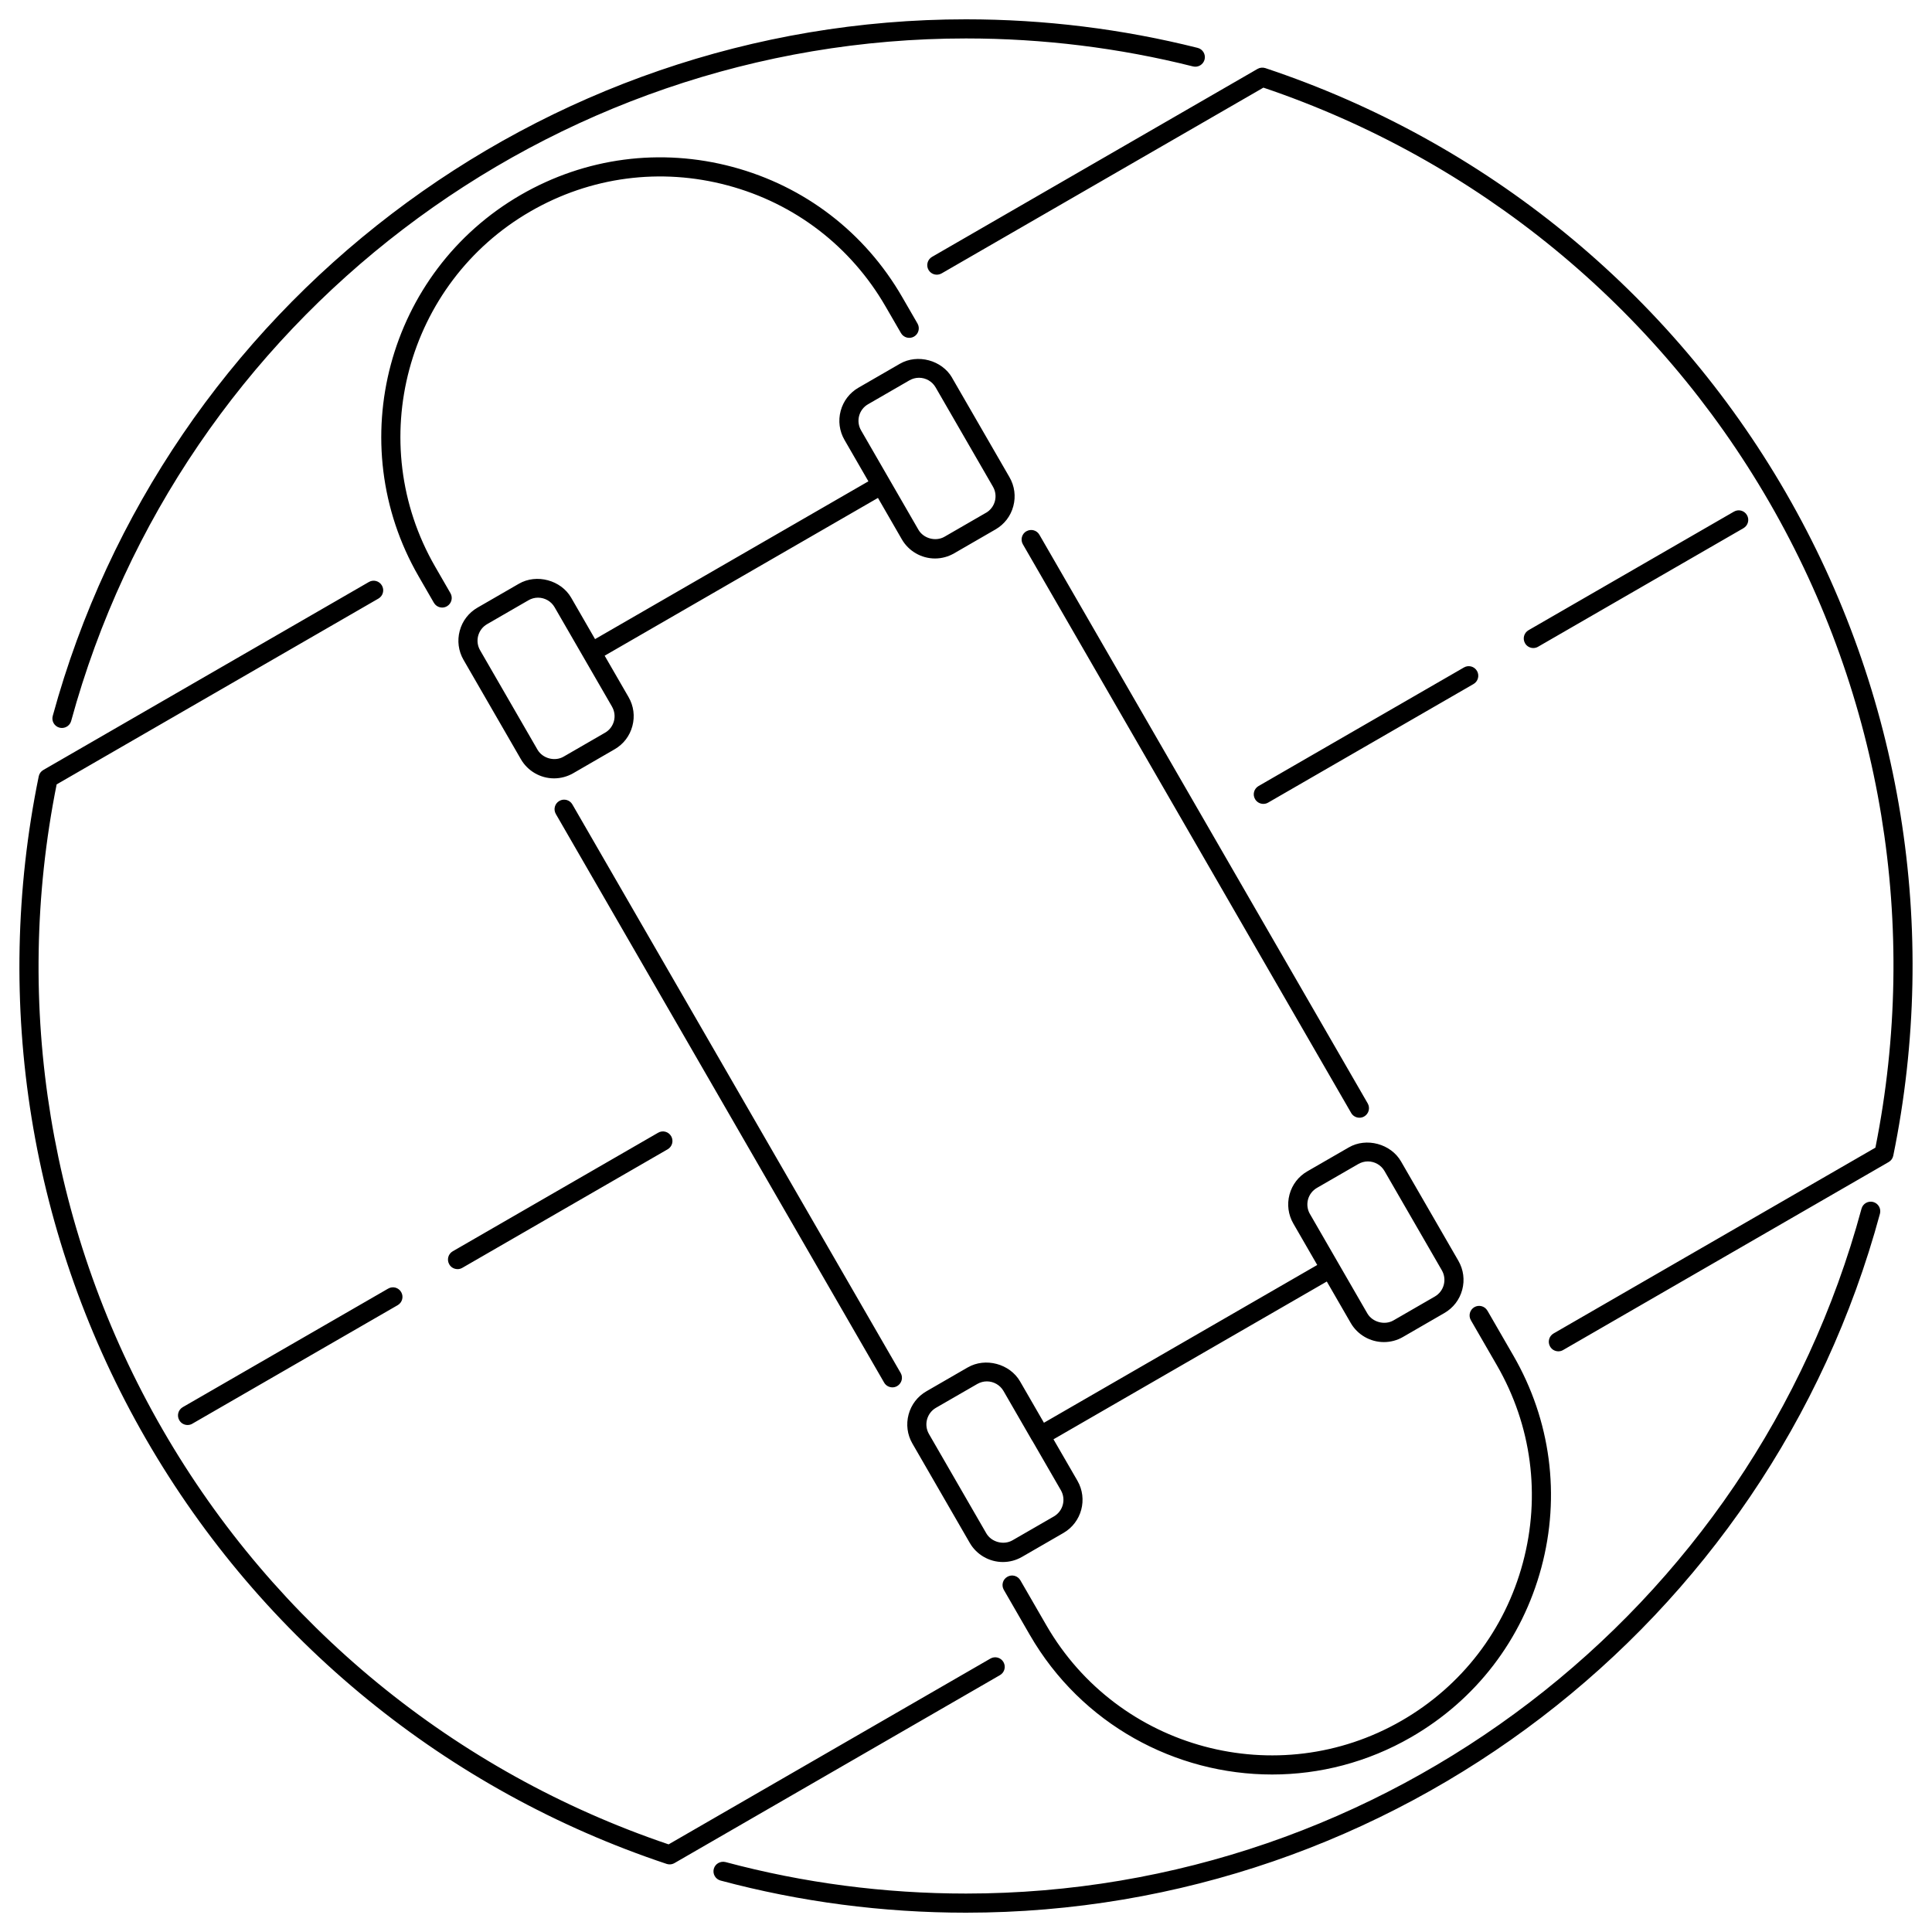
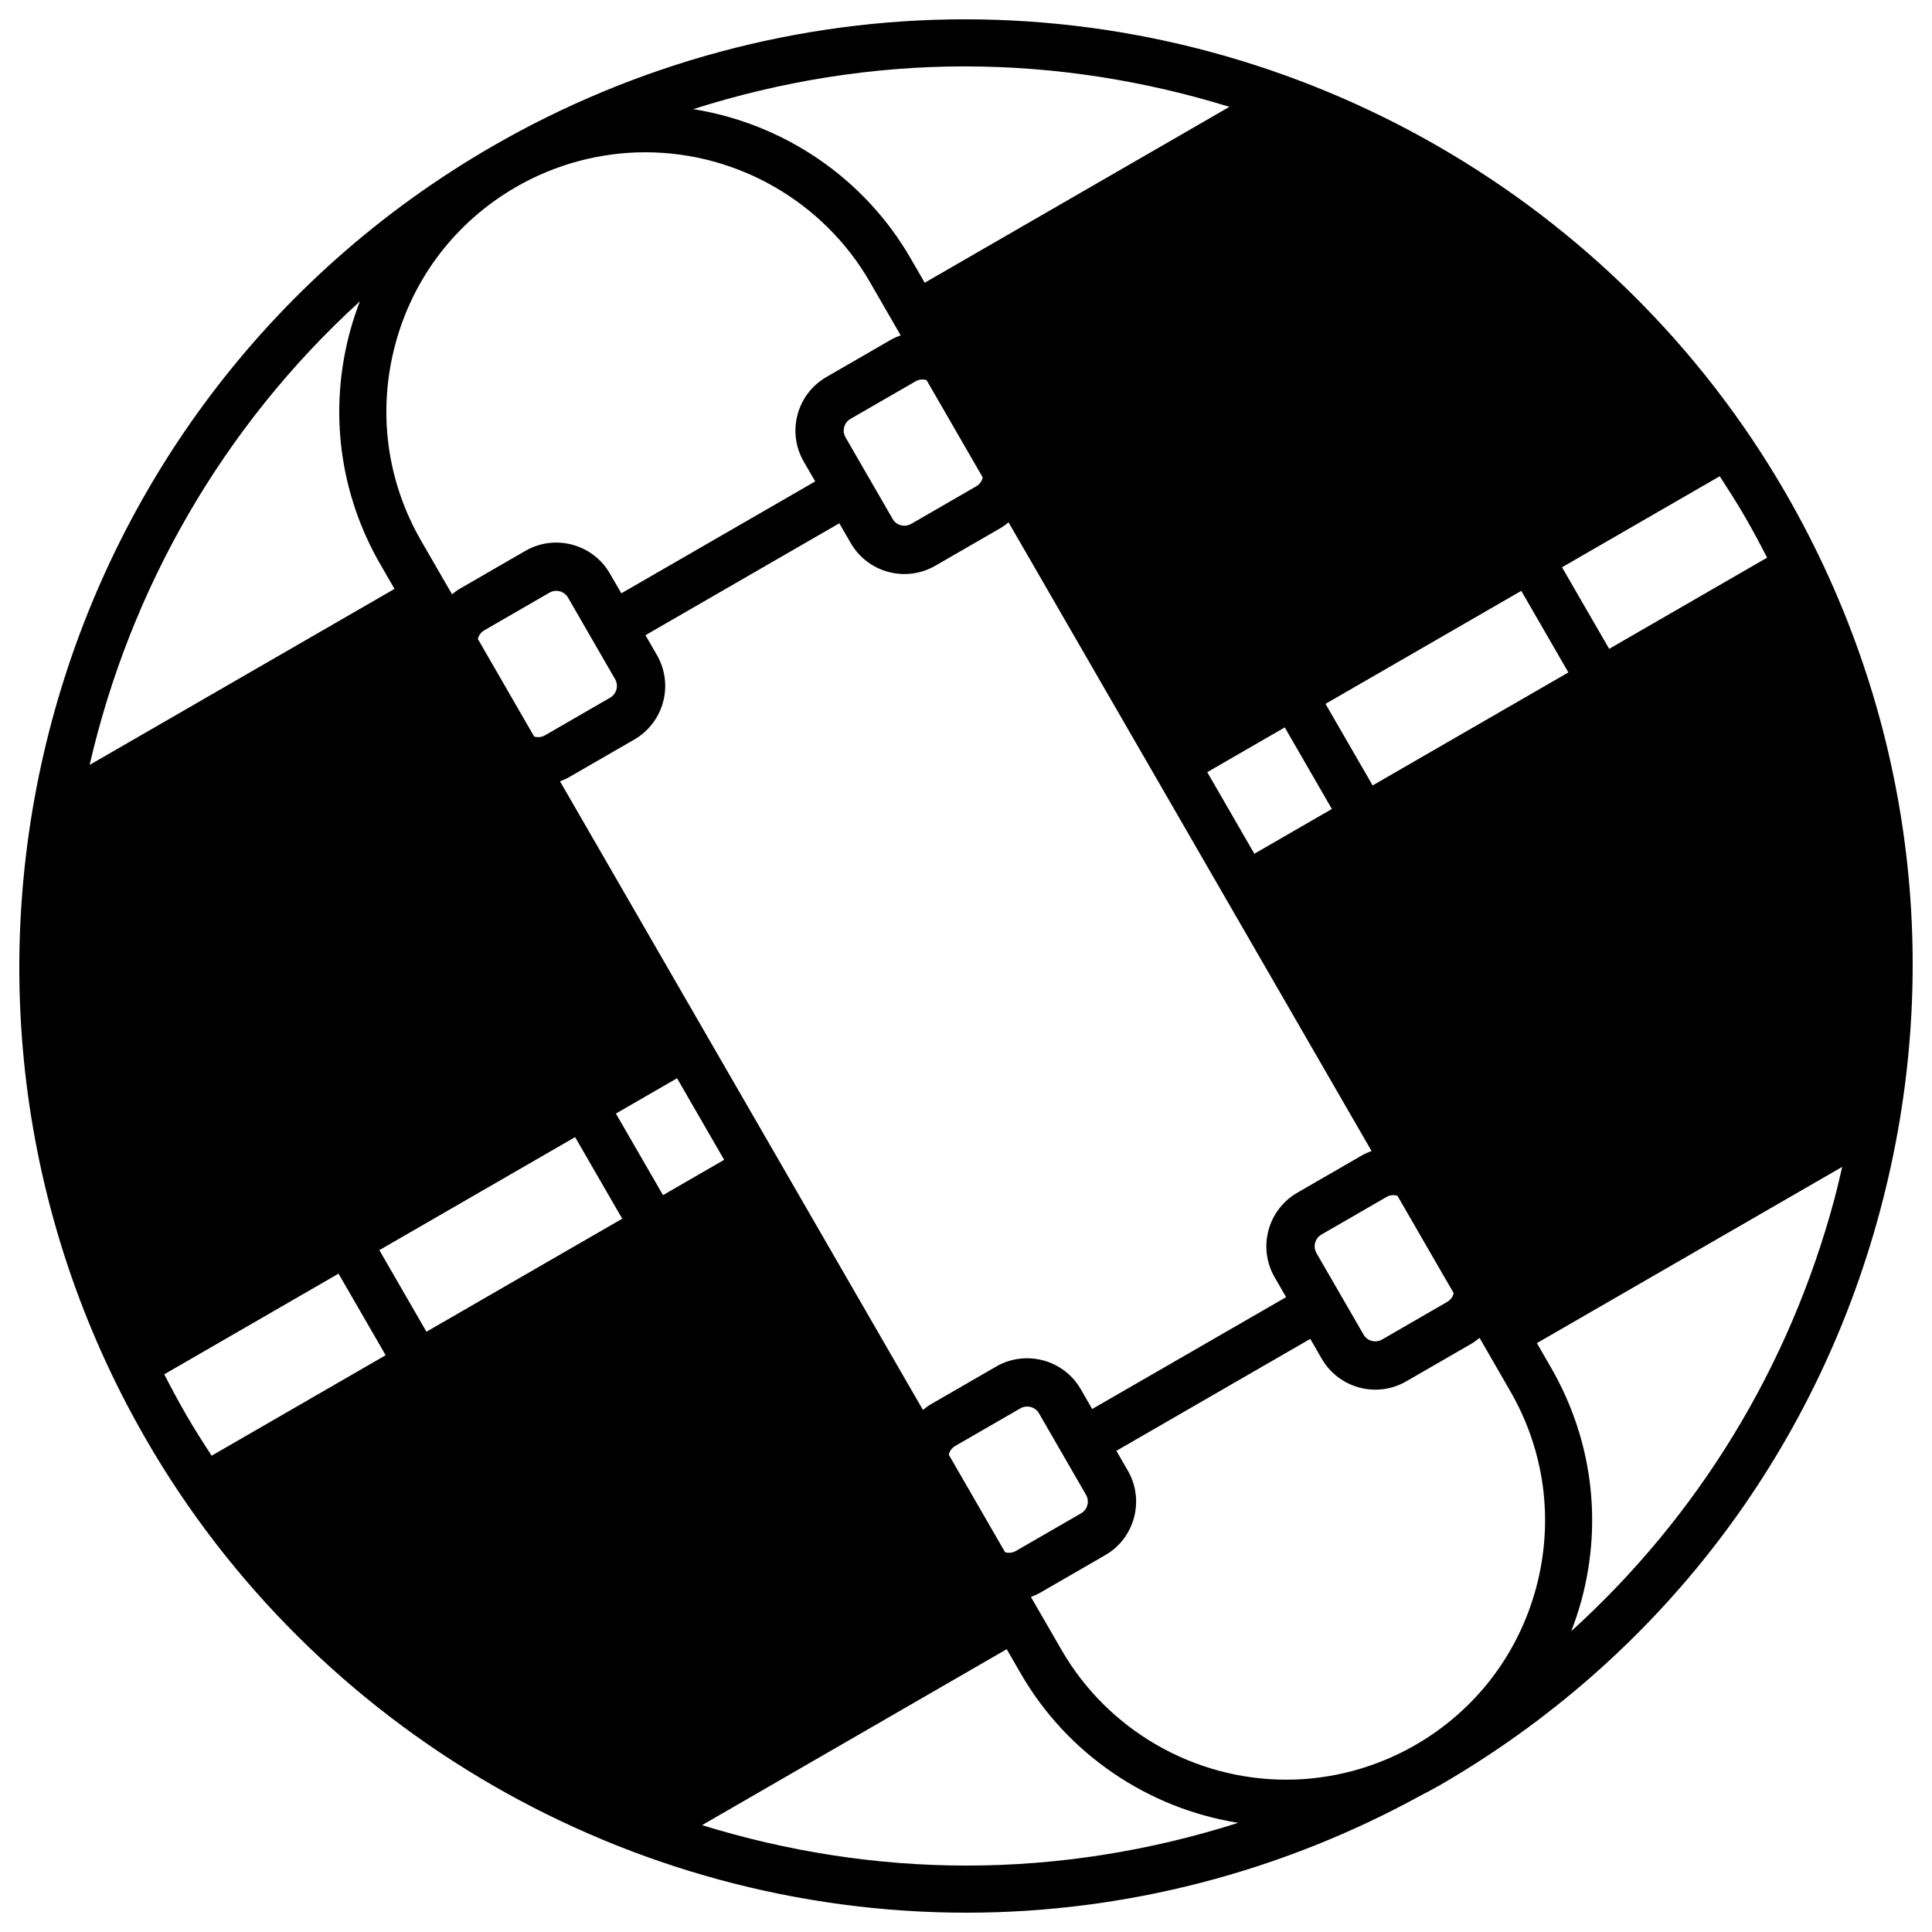
<svg xmlns="http://www.w3.org/2000/svg" viewBox="0 0 100 100">
-   <path d="M92.436 25.5c-5.994-10.38-15.56-18.184-26.94-21.974-.137-.045-.283-.03-.405.04l-16.85 9.73c-.236.137-.317.44-.18.676.137.236.438.316.676.18l16.657-9.616c11.06 3.74 20.352 11.353 26.187 21.46 5.834 10.104 7.78 21.96 5.49 33.406L80.412 69.02c-.236.137-.317.44-.18.676.09.16.257.248.428.248.084 0 .17-.02.247-.067l16.85-9.73c.124-.07.21-.19.238-.328 2.407-11.753.434-23.94-5.56-34.32zM51.94 86.03c-.136-.238-.44-.32-.676-.183l-16.657 9.617c-11.057-3.738-20.35-11.352-26.185-21.46C2.587 63.9.64 52.045 2.932 40.6l16.656-9.618c.237-.137.318-.44.18-.676-.137-.238-.44-.32-.675-.182l-16.85 9.73c-.124.07-.21.19-.238.328C-.403 51.932 1.57 64.12 7.565 74.5s15.56 18.185 26.94 21.975c.05.017.104.025.157.025.086 0 .17-.022.247-.066l16.85-9.73c.236-.136.317-.438.18-.675zm23.833-51.482l-10.63 6.137c-.238.137-.32.44-.182.676.092.16.26.248.43.248.083 0 .168-.02.247-.066l10.63-6.137c.237-.137.318-.44.182-.676-.138-.24-.44-.32-.677-.182zm3.838-1.073l10.632-6.137c.236-.137.317-.44.18-.676-.136-.238-.44-.318-.675-.18l-10.63 6.136c-.238.137-.32.44-.182.676.09.16.258.248.428.248.084 0 .17-.022.248-.067zM23.683 65.69c.084 0 .17-.022.247-.067l10.63-6.137c.236-.137.317-.44.18-.676-.137-.237-.44-.32-.676-.18l-10.63 6.136c-.237.136-.318.438-.18.676.09.16.257.247.428.247zm-3.59 1.007L9.46 72.834c-.237.137-.318.44-.18.676.09.16.257.248.428.248.084 0 .17-.02.247-.067l10.63-6.136c.237-.137.318-.44.18-.676-.135-.237-.438-.32-.674-.18zm56.895 1.143c-.136-.238-.438-.318-.676-.182-.235.137-.317.44-.18.676l1.348 2.334c1.798 3.114 2.275 6.742 1.345 10.216s-3.158 6.377-6.273 8.175c-6.43 3.71-14.678 1.498-18.39-4.93l-1.348-2.333c-.137-.237-.44-.32-.676-.18-.237.135-.318.437-.18.675l1.346 2.333c2.675 4.632 7.543 7.224 12.54 7.224 2.45 0 4.933-.624 7.202-1.935 3.344-1.93 5.735-5.046 6.734-8.774 1-3.728.486-7.624-1.444-10.967l-1.347-2.333zM53.124 27.497c-.236.137-.317.44-.18.676l16.992 29.433c.09.158.258.247.428.247.084 0 .17-.02.248-.066.236-.137.317-.44.18-.676L53.8 27.68c-.136-.24-.44-.318-.676-.18zm-30.666 3.7c.092.16.258.25.43.25.083 0 .168-.022.246-.067.237-.137.318-.44.182-.676l-.79-1.37c-3.712-6.428-1.502-14.678 4.926-18.39 3.114-1.8 6.742-2.277 10.216-1.346 3.473.93 6.376 3.158 8.173 6.272l.793 1.37c.137.238.44.317.676.182.236-.137.317-.44.18-.676l-.792-1.37c-1.93-3.344-5.046-5.736-8.775-6.735-3.73-.998-7.623-.486-10.966 1.445-6.9 3.986-9.274 12.843-5.29 19.743l.79 1.37zM46.19 71.81c.084 0 .17-.022.247-.067.237-.137.318-.44.182-.676l-16.993-29.43c-.137-.237-.44-.318-.676-.18-.236.136-.317.438-.18.675l16.992 29.43c.09.158.257.247.428.247zM3.076 37.662c.043.012.087.017.13.017.218 0 .418-.145.478-.364C9.367 16.516 28.414 1.99 50 1.99c3.975 0 7.927.487 11.748 1.448.267.067.534-.095.602-.36.065-.265-.095-.533-.36-.6C58.09 1.498 54.058 1 50 1 27.967 1 8.53 15.826 2.73 37.055c-.074.264.082.536.346.608zm93.88 24.552c-.265-.068-.535.085-.605.35C90.707 83.434 71.647 98.01 50 98.01c-4.222 0-8.41-.548-12.448-1.63-.263-.064-.536.087-.606.352-.07.264.086.534.35.605C41.416 98.44 45.69 99 50 99c22.092 0 41.545-14.877 47.306-36.178.07-.263-.084-.535-.35-.607zM49.282 19.553c-.524-.91-1.79-1.252-2.703-.725l-2.144 1.238c-.458.264-.785.69-.922 1.202-.137.51-.066 1.045.198 1.502l1.237 2.143L30.8 33.08l-1.236-2.143c-.525-.91-1.79-1.253-2.704-.724l-2.143 1.237c-.458.264-.786.69-.922 1.202-.137.51-.067 1.044.197 1.502l2.97 5.144c.352.61 1.01.99 1.716.99.346 0 .688-.092.99-.265l2.14-1.238c.46-.264.787-.69.923-1.202.138-.51.068-1.045-.197-1.502l-1.237-2.142 14.146-8.167 1.237 2.145c.352.61 1.01.99 1.716.99.345 0 .687-.092.988-.266l2.143-1.238c.458-.264.786-.69.922-1.203.137-.51.066-1.045-.2-1.503l-2.97-5.144zM31.677 36.576c.132.23.167.495.1.75-.07.256-.233.47-.462.6l-2.143 1.238c-.457.266-1.09.093-1.352-.362l-2.97-5.144c-.133-.23-.167-.495-.1-.75.07-.256.233-.47.462-.602l2.142-1.237c.15-.088.32-.134.494-.134.354 0 .683.19.858.495l2.972 5.146zM51.03 26.544L48.89 27.78c-.46.267-1.09.093-1.352-.36l-2.97-5.146c-.132-.23-.167-.495-.1-.75.07-.255.233-.47.462-.6l2.143-1.238c.152-.087.322-.133.495-.133.353 0 .682.19.858.495l2.97 5.144c.274.473.11 1.08-.362 1.352zm-.935 44.23l-2.143 1.238c-.458.264-.786.69-.923 1.2-.138.513-.068 1.047.196 1.504l2.97 5.144c.352.61 1.01.99 1.716.99.346 0 .688-.092.99-.267l2.142-1.237c.945-.546 1.27-1.758.725-2.703l-1.24-2.145 14.147-8.167 1.238 2.145c.352.61 1.01.99 1.716.99.347 0 .69-.09.99-.266l2.142-1.238c.458-.264.786-.69.923-1.202.137-.51.066-1.044-.198-1.502l-2.97-5.144c-.525-.91-1.79-1.255-2.704-.724l-2.144 1.237c-.46.264-.785.69-.923 1.2-.137.513-.066 1.046.198 1.504l1.237 2.144-14.146 8.167-1.237-2.143c-.526-.91-1.792-1.252-2.705-.722zm17.707-7.936c-.132-.23-.167-.495-.1-.75s.233-.47.462-.603l2.144-1.237c.15-.086.32-.133.493-.133.355 0 .684.19.86.495l2.97 5.143c.272.474.11 1.08-.363 1.354l-2.143 1.237c-.457.264-1.09.09-1.353-.363l-2.968-5.142zM53.428 74.566l1.484 2.57c.272.474.11 1.08-.363 1.354l-2.144 1.237c-.458.263-1.09.093-1.354-.362l-2.97-5.144c-.13-.228-.166-.494-.098-.75.07-.256.232-.47.46-.602l2.145-1.237c.15-.085.32-.132.492-.132.354 0 .683.19.86.495l1.483 2.57.003.003z" />
+   <path d="M49.94 1c-8.55 0-17.006 2.27-24.45 6.57C2.09 21.076-5.953 51.1 7.555 74.495 16.282 89.61 32.56 99 50.03 99c8.207 0 16.312-2.11 23.532-6.08.276-.136.547-.283.815-.436.033-.02.07-.036.104-.056h.002c11.333-6.544 19.44-17.108 22.826-29.75 3.388-12.64 1.65-25.843-4.894-37.176C83.688 10.39 67.412 1 49.94 1zM19.96 70.147l-9.005 5.2c-.443-.68-.882-1.363-1.29-2.07-.41-.708-.796-1.423-1.163-2.143l9.02-5.21 2.44 4.223zm29.98-66.71c4.705 0 9.31.74 13.695 2.093l-15.773 9.105-.73-1.266c-2.403-4.163-6.577-6.974-11.25-7.72 4.538-1.446 9.28-2.213 14.058-2.213zm1.628 67.292l-3.376 1.95c-.15.086-.287.19-.42.3L28.985 40.44c.16-.06.318-.126.47-.213l3.378-1.95c1.527-.882 2.052-2.843 1.17-4.37l-.594-1.03 10.034-5.792.594 1.028c.882 1.527 2.843 2.053 4.37 1.172l3.377-1.95c.152-.088.287-.194.418-.3l18.79 32.542c-.16.06-.317.123-.47.21l-3.377 1.95c-1.528.883-2.053 2.846-1.17 4.373l.593 1.03-10.037 5.79-.594-1.03c-.88-1.523-2.842-2.05-4.372-1.17zM37.483 60.032l-3.166 1.828-2.438-4.222 3.165-1.828 2.438 4.223zm11.63 15.27c.003-.012 0-.022.002-.033.05-.18.165-.332.327-.426l3.375-1.948c.336-.192.766-.077.96.257l2.435 4.22c.193.334.08.765-.255.957l-3.378 1.95c-.162.094-.35.118-.532.07-.01-.004-.018-.012-.03-.016l-2.905-5.032zm-21.47-37.187l-2.904-5.032c0-.01-.002-.02 0-.032.05-.182.165-.333.327-.426l3.376-1.95c.335-.193.765-.077.958.257l2.438 4.222c.193.334.078.763-.257.957l-3.374 1.95c-.162.093-.352.117-.533.07-.01-.004-.02-.012-.03-.016zm18.56-11.255l-2.438-4.222c-.093-.162-.118-.35-.07-.53.05-.182.165-.333.327-.427l3.378-1.95c.177-.1.378-.112.56-.054l2.905 5.033c-.04.185-.15.354-.328.457l-3.375 1.95c-.337.193-.767.08-.96-.256zM68.14 64.858c-.192-.334-.077-.764.257-.957l3.377-1.95c.178-.103.38-.112.56-.054l2.905 5.03c-.004.01 0 .022-.003.033-.05.18-.165.33-.328.425l-3.375 1.95c-.334.192-.763.078-.956-.256l-2.44-4.223zM64.925 44.19l-2.438-4.223 4.012-2.316 2.438 4.222-4.012 2.317zM26.708 9.68c2.037-1.175 4.35-1.797 6.69-1.798 4.78 0 9.234 2.57 11.622 6.706l1.598 2.768c-.158.06-.317.124-.47.21l-3.377 1.95c-.74.43-1.27 1.12-1.49 1.945s-.107 1.69.32 2.43l.594 1.027L32.16 30.71l-.595-1.028c-.883-1.526-2.843-2.052-4.37-1.17l-3.378 1.95c-.15.087-.287.192-.42.3L21.8 27.994c-1.79-3.1-2.266-6.713-1.34-10.173s3.146-6.348 6.248-8.14zm-8.08 5.915c-.198.52-.376 1.05-.522 1.596-1.094 4.09-.533 8.36 1.582 12.023l.732 1.267-15.78 9.11c2.087-9.074 6.866-17.505 13.99-23.995zm11.14 43.262l2.438 4.223-10.133 5.85-2.438-4.223 10.133-5.85zM50.03 96.562c-4.704 0-9.31-.74-13.693-2.093l15.77-9.107.733 1.268c2.402 4.16 6.574 6.973 11.248 7.72-4.54 1.446-9.28 2.212-14.058 2.212zm23.234-6.243c-2.038 1.174-4.352 1.797-6.69 1.797-4.78 0-9.236-2.57-11.624-6.706l-1.59-2.753c.16-.062.318-.126.47-.213l3.377-1.95c1.527-.88 2.053-2.843 1.17-4.372l-.593-1.028L67.82 69.3l.594 1.03c.882 1.527 2.843 2.053 4.37 1.17l3.377-1.95c.153-.088.288-.193.42-.302l1.59 2.757c1.79 3.102 2.267 6.713 1.34 10.173-.93 3.46-3.148 6.35-6.246 8.14zm21.688-28.27C92.61 70.793 87.88 78.486 81.33 84.427c.2-.527.384-1.066.532-1.62 1.097-4.087.534-8.356-1.583-12.022l-.73-1.265 15.803-9.123c-.127.55-.253 1.102-.4 1.652zM81.18 34.804l-10.133 5.85-2.438-4.222 10.132-5.85 2.438 4.222zm2.11-1.22l-2.44-4.222 8.163-4.712c.442.68.88 1.364 1.29 2.07.407.707.793 1.422 1.162 2.145l-8.176 4.72z" />
</svg>
